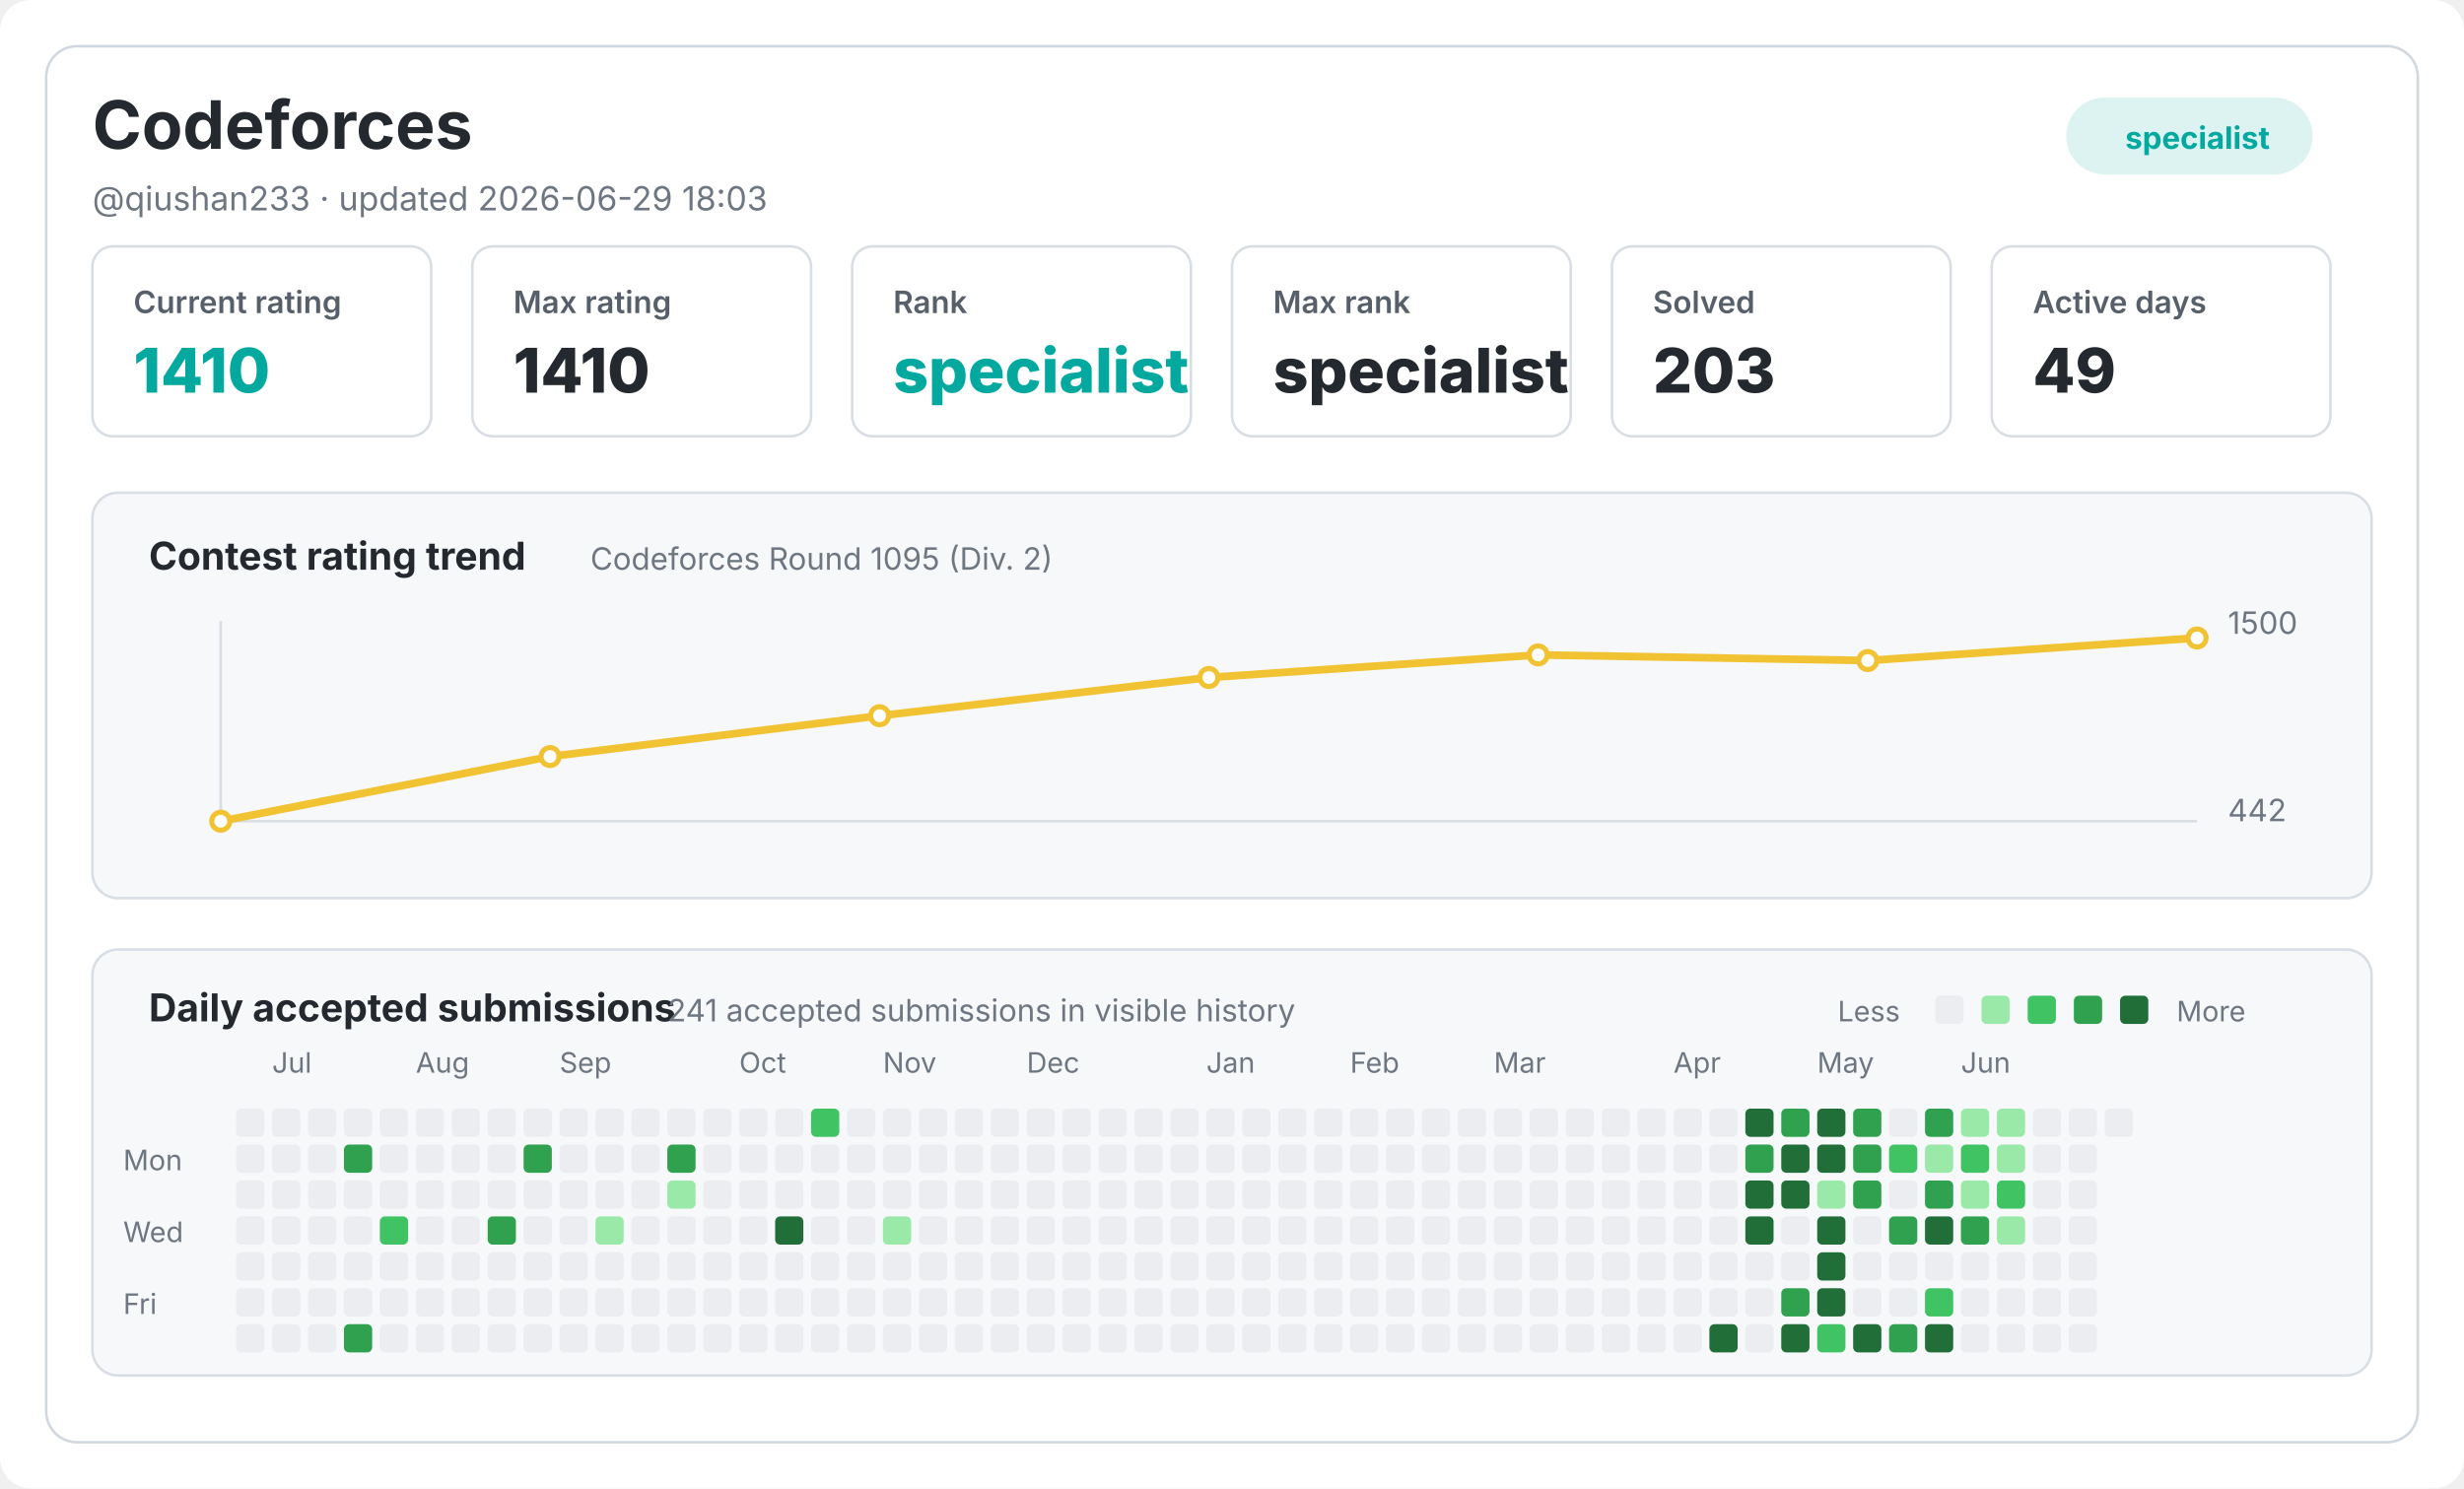
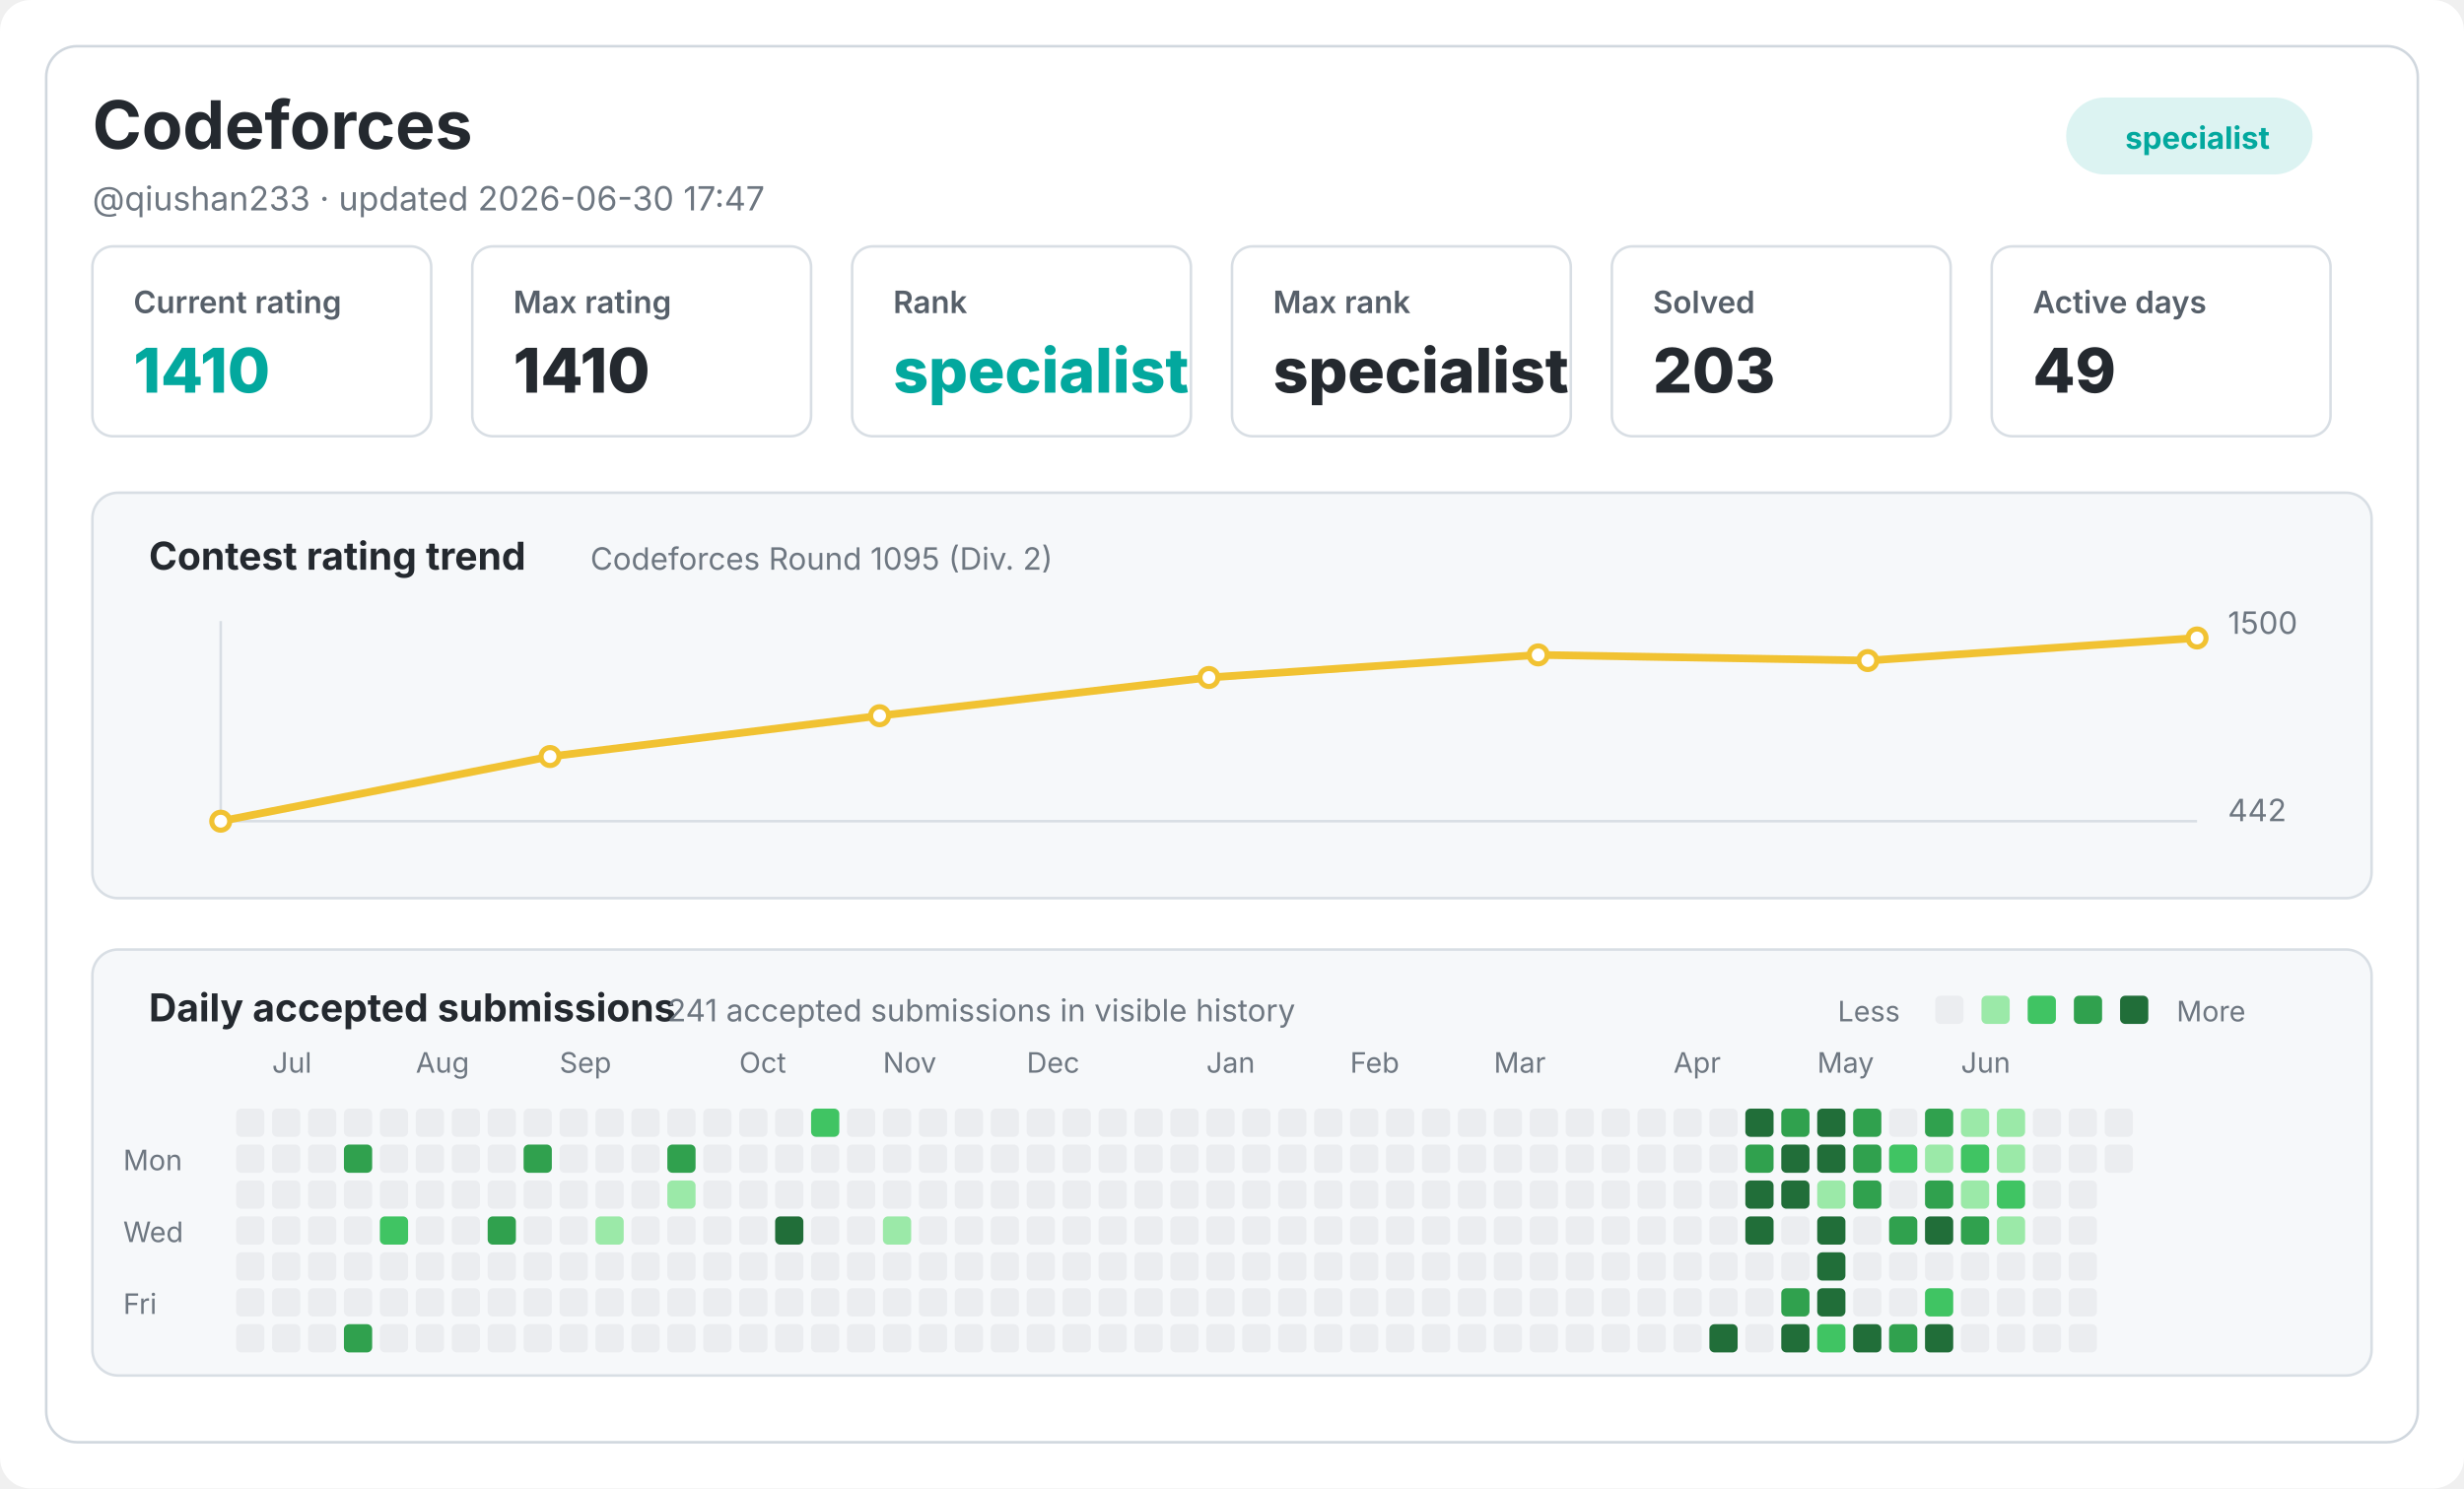
<svg xmlns="http://www.w3.org/2000/svg" width="960" height="580" viewBox="0 0 960 580" role="img" aria-label="Codeforces statistics for qiushan233">
  <style>
  .bg { fill: #ffffff; }
  .shell { fill: #ffffff; stroke: #d0d7de; }
  .soft { fill: #f6f8fa; stroke: #d8dee4; }
  .metric-card { fill: #ffffff; stroke: #d8dee4; }
  .title { font: 700 26px -apple-system,BlinkMacSystemFont,"Segoe UI",sans-serif; fill: #24292f; }
  .subtitle { font: 13px -apple-system,BlinkMacSystemFont,"Segoe UI",sans-serif; fill: #6e7781; }
  .section-title { font: 700 15px -apple-system,BlinkMacSystemFont,"Segoe UI",sans-serif; fill: #24292f; }
  .metric-label { font: 600 12px -apple-system,BlinkMacSystemFont,"Segoe UI",sans-serif; fill: #57606a; }
  .metric-value { font: 800 24px -apple-system,BlinkMacSystemFont,"Segoe UI",sans-serif; fill: #24292f; }
  .muted { font: 12px -apple-system,BlinkMacSystemFont,"Segoe UI",sans-serif; fill: #6e7781; }
  .small { font-size: 11px; }
  .rank { fill: #03a89e; }
  .grid { stroke: #d8dee4; stroke-width: 1; }
  .badge-bg { fill: #03a89e; opacity: 0.14; }
  .badge-text { font: 700 12px -apple-system,BlinkMacSystemFont,"Segoe UI",sans-serif; fill: #03a89e; }
  .heat-cell { cursor: default; transition: stroke 0.12s ease, stroke-width 0.12s ease; }
  .heat-cell:hover { stroke: #0969da; stroke-width: 1.5; }
</style>
  <rect class="bg" width="960" height="580" rx="12" />
  <rect class="shell" x="18" y="18" width="924" height="544" rx="12" />
  <text x="36" y="58" class="title">Codeforces</text>
-   <text x="36" y="82" class="subtitle">@qiushan233 · updated 2026-06-29 18:03</text>
+   <text x="36" y="82" class="subtitle">@qiushan233 · updated 2026-06-30 17:47</text>
  <rect x="805" y="38" width="96" height="30" rx="15" class="badge-bg" />
  <text x="828" y="58" class="badge-text">specialist</text>
  <rect x="36" y="96" width="132" height="74" rx="8" class="metric-card" />
  <text x="52" y="122" class="metric-label">Current rating</text>
  <text x="52" y="153" class="metric-value rank">1410</text>
  <rect x="184" y="96" width="132" height="74" rx="8" class="metric-card" />
  <text x="200" y="122" class="metric-label">Max rating</text>
  <text x="200" y="153" class="metric-value">1410</text>
  <rect x="332" y="96" width="132" height="74" rx="8" class="metric-card" />
  <text x="348" y="122" class="metric-label">Rank</text>
  <text x="348" y="153" class="metric-value rank">specialist</text>
  <rect x="480" y="96" width="132" height="74" rx="8" class="metric-card" />
  <text x="496" y="122" class="metric-label">Max rank</text>
  <text x="496" y="153" class="metric-value">specialist</text>
  <rect x="628" y="96" width="132" height="74" rx="8" class="metric-card" />
  <text x="644" y="122" class="metric-label">Solved</text>
  <text x="644" y="153" class="metric-value">203</text>
  <rect x="776" y="96" width="132" height="74" rx="8" class="metric-card" />
  <text x="792" y="122" class="metric-label">Active days</text>
  <text x="792" y="153" class="metric-value">49</text>
  <rect class="soft" x="36" y="192" width="888" height="158" rx="10" />
  <text x="58" y="222" class="section-title">Contest rating trend</text>
  <text x="230" y="222" class="muted">Codeforces Round 1095 (Div. 2)</text>
  <line x1="86" y1="320" x2="856" y2="320" class="grid" />
  <line x1="86" y1="242" x2="86" y2="320" class="grid" />
  <text x="868" y="247" class="muted">1500</text>
  <text x="868" y="320" class="muted">442</text>
  <polyline points="86.0,320.0 214.3,294.8 342.7,278.9 471.0,264.0 599.3,255.2 727.7,257.4 856.0,248.6" fill="none" stroke="#f1c232" stroke-width="3" stroke-linecap="round" stroke-linejoin="round" />
  <circle cx="86.0" cy="320.0" r="3.5" fill="#fff" stroke="#f1c232" stroke-width="2" />
  <circle cx="214.3" cy="294.8" r="3.5" fill="#fff" stroke="#f1c232" stroke-width="2" />
  <circle cx="342.7" cy="278.9" r="3.5" fill="#fff" stroke="#f1c232" stroke-width="2" />
  <circle cx="471.0" cy="264.0" r="3.5" fill="#fff" stroke="#f1c232" stroke-width="2" />
  <circle cx="599.3" cy="255.2" r="3.5" fill="#fff" stroke="#f1c232" stroke-width="2" />
  <circle cx="727.7" cy="257.4" r="3.5" fill="#fff" stroke="#f1c232" stroke-width="2" />
  <circle cx="856.0" cy="248.6" r="3.5" fill="#fff" stroke="#f1c232" stroke-width="2" />
  <rect class="soft" x="36" y="370" width="888" height="166" rx="10" />
  <text x="58" y="398" class="section-title">Daily accepted submissions</text>
  <text x="260" y="398" class="muted">241 accepted submissions in visible history</text>
  <text x="106" y="418" class="muted small">Jul</text>
  <text x="162" y="418" class="muted small">Aug</text>
  <text x="218" y="418" class="muted small">Sep</text>
  <text x="288" y="418" class="muted small">Oct</text>
  <text x="344" y="418" class="muted small">Nov</text>
  <text x="400" y="418" class="muted small">Dec</text>
  <text x="470" y="418" class="muted small">Jan</text>
  <text x="526" y="418" class="muted small">Feb</text>
  <text x="582" y="418" class="muted small">Mar</text>
  <text x="652" y="418" class="muted small">Apr</text>
  <text x="708" y="418" class="muted small">May</text>
  <text x="764" y="418" class="muted small">Jun</text>
  <text x="48" y="456" class="muted small">Mon</text>
  <text x="48" y="484" class="muted small">Wed</text>
  <text x="48" y="512" class="muted small">Fri</text>
  <rect class="heat-cell" x="92" y="432" width="11" height="11" rx="2" fill="#ebedf0" />
  <rect class="heat-cell" x="92" y="446" width="11" height="11" rx="2" fill="#ebedf0" />
  <rect class="heat-cell" x="92" y="460" width="11" height="11" rx="2" fill="#ebedf0" />
  <rect class="heat-cell" x="92" y="474" width="11" height="11" rx="2" fill="#ebedf0" />
  <rect class="heat-cell" x="92" y="488" width="11" height="11" rx="2" fill="#ebedf0" />
  <rect class="heat-cell" x="92" y="502" width="11" height="11" rx="2" fill="#ebedf0" />
  <rect class="heat-cell" x="92" y="516" width="11" height="11" rx="2" fill="#ebedf0" />
  <rect class="heat-cell" x="106" y="432" width="11" height="11" rx="2" fill="#ebedf0" />
  <rect class="heat-cell" x="106" y="446" width="11" height="11" rx="2" fill="#ebedf0" />
  <rect class="heat-cell" x="106" y="460" width="11" height="11" rx="2" fill="#ebedf0" />
  <rect class="heat-cell" x="106" y="474" width="11" height="11" rx="2" fill="#ebedf0" />
  <rect class="heat-cell" x="106" y="488" width="11" height="11" rx="2" fill="#ebedf0" />
  <rect class="heat-cell" x="106" y="502" width="11" height="11" rx="2" fill="#ebedf0" />
  <rect class="heat-cell" x="106" y="516" width="11" height="11" rx="2" fill="#ebedf0" />
  <rect class="heat-cell" x="120" y="432" width="11" height="11" rx="2" fill="#ebedf0" />
  <rect class="heat-cell" x="120" y="446" width="11" height="11" rx="2" fill="#ebedf0" />
  <rect class="heat-cell" x="120" y="460" width="11" height="11" rx="2" fill="#ebedf0" />
  <rect class="heat-cell" x="120" y="474" width="11" height="11" rx="2" fill="#ebedf0" />
  <rect class="heat-cell" x="120" y="488" width="11" height="11" rx="2" fill="#ebedf0" />
  <rect class="heat-cell" x="120" y="502" width="11" height="11" rx="2" fill="#ebedf0" />
  <rect class="heat-cell" x="120" y="516" width="11" height="11" rx="2" fill="#ebedf0" />
  <rect class="heat-cell" x="134" y="432" width="11" height="11" rx="2" fill="#ebedf0" />
  <rect class="heat-cell" x="134" y="446" width="11" height="11" rx="2" fill="#30a14e" />
  <rect class="heat-cell" x="134" y="460" width="11" height="11" rx="2" fill="#ebedf0" />
  <rect class="heat-cell" x="134" y="474" width="11" height="11" rx="2" fill="#ebedf0" />
  <rect class="heat-cell" x="134" y="488" width="11" height="11" rx="2" fill="#ebedf0" />
  <rect class="heat-cell" x="134" y="502" width="11" height="11" rx="2" fill="#ebedf0" />
  <rect class="heat-cell" x="134" y="516" width="11" height="11" rx="2" fill="#30a14e" />
  <rect class="heat-cell" x="148" y="432" width="11" height="11" rx="2" fill="#ebedf0" />
  <rect class="heat-cell" x="148" y="446" width="11" height="11" rx="2" fill="#ebedf0" />
  <rect class="heat-cell" x="148" y="460" width="11" height="11" rx="2" fill="#ebedf0" />
  <rect class="heat-cell" x="148" y="474" width="11" height="11" rx="2" fill="#40c463" />
  <rect class="heat-cell" x="148" y="488" width="11" height="11" rx="2" fill="#ebedf0" />
  <rect class="heat-cell" x="148" y="502" width="11" height="11" rx="2" fill="#ebedf0" />
  <rect class="heat-cell" x="148" y="516" width="11" height="11" rx="2" fill="#ebedf0" />
  <rect class="heat-cell" x="162" y="432" width="11" height="11" rx="2" fill="#ebedf0" />
  <rect class="heat-cell" x="162" y="446" width="11" height="11" rx="2" fill="#ebedf0" />
  <rect class="heat-cell" x="162" y="460" width="11" height="11" rx="2" fill="#ebedf0" />
  <rect class="heat-cell" x="162" y="474" width="11" height="11" rx="2" fill="#ebedf0" />
  <rect class="heat-cell" x="162" y="488" width="11" height="11" rx="2" fill="#ebedf0" />
  <rect class="heat-cell" x="162" y="502" width="11" height="11" rx="2" fill="#ebedf0" />
  <rect class="heat-cell" x="162" y="516" width="11" height="11" rx="2" fill="#ebedf0" />
  <rect class="heat-cell" x="176" y="432" width="11" height="11" rx="2" fill="#ebedf0" />
  <rect class="heat-cell" x="176" y="446" width="11" height="11" rx="2" fill="#ebedf0" />
  <rect class="heat-cell" x="176" y="460" width="11" height="11" rx="2" fill="#ebedf0" />
  <rect class="heat-cell" x="176" y="474" width="11" height="11" rx="2" fill="#ebedf0" />
  <rect class="heat-cell" x="176" y="488" width="11" height="11" rx="2" fill="#ebedf0" />
  <rect class="heat-cell" x="176" y="502" width="11" height="11" rx="2" fill="#ebedf0" />
  <rect class="heat-cell" x="176" y="516" width="11" height="11" rx="2" fill="#ebedf0" />
  <rect class="heat-cell" x="190" y="432" width="11" height="11" rx="2" fill="#ebedf0" />
  <rect class="heat-cell" x="190" y="446" width="11" height="11" rx="2" fill="#ebedf0" />
  <rect class="heat-cell" x="190" y="460" width="11" height="11" rx="2" fill="#ebedf0" />
  <rect class="heat-cell" x="190" y="474" width="11" height="11" rx="2" fill="#30a14e" />
  <rect class="heat-cell" x="190" y="488" width="11" height="11" rx="2" fill="#ebedf0" />
  <rect class="heat-cell" x="190" y="502" width="11" height="11" rx="2" fill="#ebedf0" />
  <rect class="heat-cell" x="190" y="516" width="11" height="11" rx="2" fill="#ebedf0" />
  <rect class="heat-cell" x="204" y="432" width="11" height="11" rx="2" fill="#ebedf0" />
  <rect class="heat-cell" x="204" y="446" width="11" height="11" rx="2" fill="#30a14e" />
  <rect class="heat-cell" x="204" y="460" width="11" height="11" rx="2" fill="#ebedf0" />
  <rect class="heat-cell" x="204" y="474" width="11" height="11" rx="2" fill="#ebedf0" />
  <rect class="heat-cell" x="204" y="488" width="11" height="11" rx="2" fill="#ebedf0" />
  <rect class="heat-cell" x="204" y="502" width="11" height="11" rx="2" fill="#ebedf0" />
  <rect class="heat-cell" x="204" y="516" width="11" height="11" rx="2" fill="#ebedf0" />
  <rect class="heat-cell" x="218" y="432" width="11" height="11" rx="2" fill="#ebedf0" />
  <rect class="heat-cell" x="218" y="446" width="11" height="11" rx="2" fill="#ebedf0" />
  <rect class="heat-cell" x="218" y="460" width="11" height="11" rx="2" fill="#ebedf0" />
  <rect class="heat-cell" x="218" y="474" width="11" height="11" rx="2" fill="#ebedf0" />
  <rect class="heat-cell" x="218" y="488" width="11" height="11" rx="2" fill="#ebedf0" />
  <rect class="heat-cell" x="218" y="502" width="11" height="11" rx="2" fill="#ebedf0" />
  <rect class="heat-cell" x="218" y="516" width="11" height="11" rx="2" fill="#ebedf0" />
  <rect class="heat-cell" x="232" y="432" width="11" height="11" rx="2" fill="#ebedf0" />
  <rect class="heat-cell" x="232" y="446" width="11" height="11" rx="2" fill="#ebedf0" />
  <rect class="heat-cell" x="232" y="460" width="11" height="11" rx="2" fill="#ebedf0" />
  <rect class="heat-cell" x="232" y="474" width="11" height="11" rx="2" fill="#9be9a8" />
  <rect class="heat-cell" x="232" y="488" width="11" height="11" rx="2" fill="#ebedf0" />
  <rect class="heat-cell" x="232" y="502" width="11" height="11" rx="2" fill="#ebedf0" />
  <rect class="heat-cell" x="232" y="516" width="11" height="11" rx="2" fill="#ebedf0" />
  <rect class="heat-cell" x="246" y="432" width="11" height="11" rx="2" fill="#ebedf0" />
  <rect class="heat-cell" x="246" y="446" width="11" height="11" rx="2" fill="#ebedf0" />
  <rect class="heat-cell" x="246" y="460" width="11" height="11" rx="2" fill="#ebedf0" />
  <rect class="heat-cell" x="246" y="474" width="11" height="11" rx="2" fill="#ebedf0" />
  <rect class="heat-cell" x="246" y="488" width="11" height="11" rx="2" fill="#ebedf0" />
  <rect class="heat-cell" x="246" y="502" width="11" height="11" rx="2" fill="#ebedf0" />
  <rect class="heat-cell" x="246" y="516" width="11" height="11" rx="2" fill="#ebedf0" />
  <rect class="heat-cell" x="260" y="432" width="11" height="11" rx="2" fill="#ebedf0" />
  <rect class="heat-cell" x="260" y="446" width="11" height="11" rx="2" fill="#30a14e" />
  <rect class="heat-cell" x="260" y="460" width="11" height="11" rx="2" fill="#9be9a8" />
  <rect class="heat-cell" x="260" y="474" width="11" height="11" rx="2" fill="#ebedf0" />
  <rect class="heat-cell" x="260" y="488" width="11" height="11" rx="2" fill="#ebedf0" />
  <rect class="heat-cell" x="260" y="502" width="11" height="11" rx="2" fill="#ebedf0" />
  <rect class="heat-cell" x="260" y="516" width="11" height="11" rx="2" fill="#ebedf0" />
  <rect class="heat-cell" x="274" y="432" width="11" height="11" rx="2" fill="#ebedf0" />
  <rect class="heat-cell" x="274" y="446" width="11" height="11" rx="2" fill="#ebedf0" />
  <rect class="heat-cell" x="274" y="460" width="11" height="11" rx="2" fill="#ebedf0" />
  <rect class="heat-cell" x="274" y="474" width="11" height="11" rx="2" fill="#ebedf0" />
  <rect class="heat-cell" x="274" y="488" width="11" height="11" rx="2" fill="#ebedf0" />
  <rect class="heat-cell" x="274" y="502" width="11" height="11" rx="2" fill="#ebedf0" />
  <rect class="heat-cell" x="274" y="516" width="11" height="11" rx="2" fill="#ebedf0" />
  <rect class="heat-cell" x="288" y="432" width="11" height="11" rx="2" fill="#ebedf0" />
  <rect class="heat-cell" x="288" y="446" width="11" height="11" rx="2" fill="#ebedf0" />
  <rect class="heat-cell" x="288" y="460" width="11" height="11" rx="2" fill="#ebedf0" />
  <rect class="heat-cell" x="288" y="474" width="11" height="11" rx="2" fill="#ebedf0" />
  <rect class="heat-cell" x="288" y="488" width="11" height="11" rx="2" fill="#ebedf0" />
  <rect class="heat-cell" x="288" y="502" width="11" height="11" rx="2" fill="#ebedf0" />
  <rect class="heat-cell" x="288" y="516" width="11" height="11" rx="2" fill="#ebedf0" />
  <rect class="heat-cell" x="302" y="432" width="11" height="11" rx="2" fill="#ebedf0" />
  <rect class="heat-cell" x="302" y="446" width="11" height="11" rx="2" fill="#ebedf0" />
  <rect class="heat-cell" x="302" y="460" width="11" height="11" rx="2" fill="#ebedf0" />
  <rect class="heat-cell" x="302" y="474" width="11" height="11" rx="2" fill="#216e39" />
  <rect class="heat-cell" x="302" y="488" width="11" height="11" rx="2" fill="#ebedf0" />
  <rect class="heat-cell" x="302" y="502" width="11" height="11" rx="2" fill="#ebedf0" />
  <rect class="heat-cell" x="302" y="516" width="11" height="11" rx="2" fill="#ebedf0" />
  <rect class="heat-cell" x="316" y="432" width="11" height="11" rx="2" fill="#40c463" />
  <rect class="heat-cell" x="316" y="446" width="11" height="11" rx="2" fill="#ebedf0" />
  <rect class="heat-cell" x="316" y="460" width="11" height="11" rx="2" fill="#ebedf0" />
  <rect class="heat-cell" x="316" y="474" width="11" height="11" rx="2" fill="#ebedf0" />
  <rect class="heat-cell" x="316" y="488" width="11" height="11" rx="2" fill="#ebedf0" />
  <rect class="heat-cell" x="316" y="502" width="11" height="11" rx="2" fill="#ebedf0" />
  <rect class="heat-cell" x="316" y="516" width="11" height="11" rx="2" fill="#ebedf0" />
  <rect class="heat-cell" x="330" y="432" width="11" height="11" rx="2" fill="#ebedf0" />
  <rect class="heat-cell" x="330" y="446" width="11" height="11" rx="2" fill="#ebedf0" />
  <rect class="heat-cell" x="330" y="460" width="11" height="11" rx="2" fill="#ebedf0" />
  <rect class="heat-cell" x="330" y="474" width="11" height="11" rx="2" fill="#ebedf0" />
  <rect class="heat-cell" x="330" y="488" width="11" height="11" rx="2" fill="#ebedf0" />
  <rect class="heat-cell" x="330" y="502" width="11" height="11" rx="2" fill="#ebedf0" />
  <rect class="heat-cell" x="330" y="516" width="11" height="11" rx="2" fill="#ebedf0" />
  <rect class="heat-cell" x="344" y="432" width="11" height="11" rx="2" fill="#ebedf0" />
  <rect class="heat-cell" x="344" y="446" width="11" height="11" rx="2" fill="#ebedf0" />
  <rect class="heat-cell" x="344" y="460" width="11" height="11" rx="2" fill="#ebedf0" />
  <rect class="heat-cell" x="344" y="474" width="11" height="11" rx="2" fill="#9be9a8" />
  <rect class="heat-cell" x="344" y="488" width="11" height="11" rx="2" fill="#ebedf0" />
  <rect class="heat-cell" x="344" y="502" width="11" height="11" rx="2" fill="#ebedf0" />
  <rect class="heat-cell" x="344" y="516" width="11" height="11" rx="2" fill="#ebedf0" />
  <rect class="heat-cell" x="358" y="432" width="11" height="11" rx="2" fill="#ebedf0" />
  <rect class="heat-cell" x="358" y="446" width="11" height="11" rx="2" fill="#ebedf0" />
  <rect class="heat-cell" x="358" y="460" width="11" height="11" rx="2" fill="#ebedf0" />
  <rect class="heat-cell" x="358" y="474" width="11" height="11" rx="2" fill="#ebedf0" />
  <rect class="heat-cell" x="358" y="488" width="11" height="11" rx="2" fill="#ebedf0" />
  <rect class="heat-cell" x="358" y="502" width="11" height="11" rx="2" fill="#ebedf0" />
  <rect class="heat-cell" x="358" y="516" width="11" height="11" rx="2" fill="#ebedf0" />
  <rect class="heat-cell" x="372" y="432" width="11" height="11" rx="2" fill="#ebedf0" />
  <rect class="heat-cell" x="372" y="446" width="11" height="11" rx="2" fill="#ebedf0" />
  <rect class="heat-cell" x="372" y="460" width="11" height="11" rx="2" fill="#ebedf0" />
  <rect class="heat-cell" x="372" y="474" width="11" height="11" rx="2" fill="#ebedf0" />
  <rect class="heat-cell" x="372" y="488" width="11" height="11" rx="2" fill="#ebedf0" />
  <rect class="heat-cell" x="372" y="502" width="11" height="11" rx="2" fill="#ebedf0" />
  <rect class="heat-cell" x="372" y="516" width="11" height="11" rx="2" fill="#ebedf0" />
  <rect class="heat-cell" x="386" y="432" width="11" height="11" rx="2" fill="#ebedf0" />
  <rect class="heat-cell" x="386" y="446" width="11" height="11" rx="2" fill="#ebedf0" />
  <rect class="heat-cell" x="386" y="460" width="11" height="11" rx="2" fill="#ebedf0" />
  <rect class="heat-cell" x="386" y="474" width="11" height="11" rx="2" fill="#ebedf0" />
  <rect class="heat-cell" x="386" y="488" width="11" height="11" rx="2" fill="#ebedf0" />
  <rect class="heat-cell" x="386" y="502" width="11" height="11" rx="2" fill="#ebedf0" />
  <rect class="heat-cell" x="386" y="516" width="11" height="11" rx="2" fill="#ebedf0" />
  <rect class="heat-cell" x="400" y="432" width="11" height="11" rx="2" fill="#ebedf0" />
  <rect class="heat-cell" x="400" y="446" width="11" height="11" rx="2" fill="#ebedf0" />
  <rect class="heat-cell" x="400" y="460" width="11" height="11" rx="2" fill="#ebedf0" />
  <rect class="heat-cell" x="400" y="474" width="11" height="11" rx="2" fill="#ebedf0" />
  <rect class="heat-cell" x="400" y="488" width="11" height="11" rx="2" fill="#ebedf0" />
  <rect class="heat-cell" x="400" y="502" width="11" height="11" rx="2" fill="#ebedf0" />
  <rect class="heat-cell" x="400" y="516" width="11" height="11" rx="2" fill="#ebedf0" />
  <rect class="heat-cell" x="414" y="432" width="11" height="11" rx="2" fill="#ebedf0" />
  <rect class="heat-cell" x="414" y="446" width="11" height="11" rx="2" fill="#ebedf0" />
  <rect class="heat-cell" x="414" y="460" width="11" height="11" rx="2" fill="#ebedf0" />
  <rect class="heat-cell" x="414" y="474" width="11" height="11" rx="2" fill="#ebedf0" />
  <rect class="heat-cell" x="414" y="488" width="11" height="11" rx="2" fill="#ebedf0" />
  <rect class="heat-cell" x="414" y="502" width="11" height="11" rx="2" fill="#ebedf0" />
  <rect class="heat-cell" x="414" y="516" width="11" height="11" rx="2" fill="#ebedf0" />
  <rect class="heat-cell" x="428" y="432" width="11" height="11" rx="2" fill="#ebedf0" />
  <rect class="heat-cell" x="428" y="446" width="11" height="11" rx="2" fill="#ebedf0" />
  <rect class="heat-cell" x="428" y="460" width="11" height="11" rx="2" fill="#ebedf0" />
  <rect class="heat-cell" x="428" y="474" width="11" height="11" rx="2" fill="#ebedf0" />
  <rect class="heat-cell" x="428" y="488" width="11" height="11" rx="2" fill="#ebedf0" />
  <rect class="heat-cell" x="428" y="502" width="11" height="11" rx="2" fill="#ebedf0" />
  <rect class="heat-cell" x="428" y="516" width="11" height="11" rx="2" fill="#ebedf0" />
  <rect class="heat-cell" x="442" y="432" width="11" height="11" rx="2" fill="#ebedf0" />
  <rect class="heat-cell" x="442" y="446" width="11" height="11" rx="2" fill="#ebedf0" />
  <rect class="heat-cell" x="442" y="460" width="11" height="11" rx="2" fill="#ebedf0" />
  <rect class="heat-cell" x="442" y="474" width="11" height="11" rx="2" fill="#ebedf0" />
  <rect class="heat-cell" x="442" y="488" width="11" height="11" rx="2" fill="#ebedf0" />
  <rect class="heat-cell" x="442" y="502" width="11" height="11" rx="2" fill="#ebedf0" />
  <rect class="heat-cell" x="442" y="516" width="11" height="11" rx="2" fill="#ebedf0" />
  <rect class="heat-cell" x="456" y="432" width="11" height="11" rx="2" fill="#ebedf0" />
  <rect class="heat-cell" x="456" y="446" width="11" height="11" rx="2" fill="#ebedf0" />
  <rect class="heat-cell" x="456" y="460" width="11" height="11" rx="2" fill="#ebedf0" />
  <rect class="heat-cell" x="456" y="474" width="11" height="11" rx="2" fill="#ebedf0" />
  <rect class="heat-cell" x="456" y="488" width="11" height="11" rx="2" fill="#ebedf0" />
  <rect class="heat-cell" x="456" y="502" width="11" height="11" rx="2" fill="#ebedf0" />
  <rect class="heat-cell" x="456" y="516" width="11" height="11" rx="2" fill="#ebedf0" />
  <rect class="heat-cell" x="470" y="432" width="11" height="11" rx="2" fill="#ebedf0" />
  <rect class="heat-cell" x="470" y="446" width="11" height="11" rx="2" fill="#ebedf0" />
  <rect class="heat-cell" x="470" y="460" width="11" height="11" rx="2" fill="#ebedf0" />
  <rect class="heat-cell" x="470" y="474" width="11" height="11" rx="2" fill="#ebedf0" />
  <rect class="heat-cell" x="470" y="488" width="11" height="11" rx="2" fill="#ebedf0" />
  <rect class="heat-cell" x="470" y="502" width="11" height="11" rx="2" fill="#ebedf0" />
  <rect class="heat-cell" x="470" y="516" width="11" height="11" rx="2" fill="#ebedf0" />
  <rect class="heat-cell" x="484" y="432" width="11" height="11" rx="2" fill="#ebedf0" />
  <rect class="heat-cell" x="484" y="446" width="11" height="11" rx="2" fill="#ebedf0" />
  <rect class="heat-cell" x="484" y="460" width="11" height="11" rx="2" fill="#ebedf0" />
  <rect class="heat-cell" x="484" y="474" width="11" height="11" rx="2" fill="#ebedf0" />
  <rect class="heat-cell" x="484" y="488" width="11" height="11" rx="2" fill="#ebedf0" />
  <rect class="heat-cell" x="484" y="502" width="11" height="11" rx="2" fill="#ebedf0" />
  <rect class="heat-cell" x="484" y="516" width="11" height="11" rx="2" fill="#ebedf0" />
  <rect class="heat-cell" x="498" y="432" width="11" height="11" rx="2" fill="#ebedf0" />
  <rect class="heat-cell" x="498" y="446" width="11" height="11" rx="2" fill="#ebedf0" />
  <rect class="heat-cell" x="498" y="460" width="11" height="11" rx="2" fill="#ebedf0" />
  <rect class="heat-cell" x="498" y="474" width="11" height="11" rx="2" fill="#ebedf0" />
  <rect class="heat-cell" x="498" y="488" width="11" height="11" rx="2" fill="#ebedf0" />
  <rect class="heat-cell" x="498" y="502" width="11" height="11" rx="2" fill="#ebedf0" />
  <rect class="heat-cell" x="498" y="516" width="11" height="11" rx="2" fill="#ebedf0" />
  <rect class="heat-cell" x="512" y="432" width="11" height="11" rx="2" fill="#ebedf0" />
  <rect class="heat-cell" x="512" y="446" width="11" height="11" rx="2" fill="#ebedf0" />
  <rect class="heat-cell" x="512" y="460" width="11" height="11" rx="2" fill="#ebedf0" />
  <rect class="heat-cell" x="512" y="474" width="11" height="11" rx="2" fill="#ebedf0" />
  <rect class="heat-cell" x="512" y="488" width="11" height="11" rx="2" fill="#ebedf0" />
  <rect class="heat-cell" x="512" y="502" width="11" height="11" rx="2" fill="#ebedf0" />
  <rect class="heat-cell" x="512" y="516" width="11" height="11" rx="2" fill="#ebedf0" />
  <rect class="heat-cell" x="526" y="432" width="11" height="11" rx="2" fill="#ebedf0" />
  <rect class="heat-cell" x="526" y="446" width="11" height="11" rx="2" fill="#ebedf0" />
  <rect class="heat-cell" x="526" y="460" width="11" height="11" rx="2" fill="#ebedf0" />
  <rect class="heat-cell" x="526" y="474" width="11" height="11" rx="2" fill="#ebedf0" />
  <rect class="heat-cell" x="526" y="488" width="11" height="11" rx="2" fill="#ebedf0" />
  <rect class="heat-cell" x="526" y="502" width="11" height="11" rx="2" fill="#ebedf0" />
  <rect class="heat-cell" x="526" y="516" width="11" height="11" rx="2" fill="#ebedf0" />
  <rect class="heat-cell" x="540" y="432" width="11" height="11" rx="2" fill="#ebedf0" />
  <rect class="heat-cell" x="540" y="446" width="11" height="11" rx="2" fill="#ebedf0" />
  <rect class="heat-cell" x="540" y="460" width="11" height="11" rx="2" fill="#ebedf0" />
  <rect class="heat-cell" x="540" y="474" width="11" height="11" rx="2" fill="#ebedf0" />
  <rect class="heat-cell" x="540" y="488" width="11" height="11" rx="2" fill="#ebedf0" />
  <rect class="heat-cell" x="540" y="502" width="11" height="11" rx="2" fill="#ebedf0" />
  <rect class="heat-cell" x="540" y="516" width="11" height="11" rx="2" fill="#ebedf0" />
  <rect class="heat-cell" x="554" y="432" width="11" height="11" rx="2" fill="#ebedf0" />
  <rect class="heat-cell" x="554" y="446" width="11" height="11" rx="2" fill="#ebedf0" />
  <rect class="heat-cell" x="554" y="460" width="11" height="11" rx="2" fill="#ebedf0" />
  <rect class="heat-cell" x="554" y="474" width="11" height="11" rx="2" fill="#ebedf0" />
  <rect class="heat-cell" x="554" y="488" width="11" height="11" rx="2" fill="#ebedf0" />
  <rect class="heat-cell" x="554" y="502" width="11" height="11" rx="2" fill="#ebedf0" />
  <rect class="heat-cell" x="554" y="516" width="11" height="11" rx="2" fill="#ebedf0" />
  <rect class="heat-cell" x="568" y="432" width="11" height="11" rx="2" fill="#ebedf0" />
  <rect class="heat-cell" x="568" y="446" width="11" height="11" rx="2" fill="#ebedf0" />
  <rect class="heat-cell" x="568" y="460" width="11" height="11" rx="2" fill="#ebedf0" />
  <rect class="heat-cell" x="568" y="474" width="11" height="11" rx="2" fill="#ebedf0" />
  <rect class="heat-cell" x="568" y="488" width="11" height="11" rx="2" fill="#ebedf0" />
  <rect class="heat-cell" x="568" y="502" width="11" height="11" rx="2" fill="#ebedf0" />
  <rect class="heat-cell" x="568" y="516" width="11" height="11" rx="2" fill="#ebedf0" />
  <rect class="heat-cell" x="582" y="432" width="11" height="11" rx="2" fill="#ebedf0" />
  <rect class="heat-cell" x="582" y="446" width="11" height="11" rx="2" fill="#ebedf0" />
  <rect class="heat-cell" x="582" y="460" width="11" height="11" rx="2" fill="#ebedf0" />
  <rect class="heat-cell" x="582" y="474" width="11" height="11" rx="2" fill="#ebedf0" />
  <rect class="heat-cell" x="582" y="488" width="11" height="11" rx="2" fill="#ebedf0" />
  <rect class="heat-cell" x="582" y="502" width="11" height="11" rx="2" fill="#ebedf0" />
  <rect class="heat-cell" x="582" y="516" width="11" height="11" rx="2" fill="#ebedf0" />
  <rect class="heat-cell" x="596" y="432" width="11" height="11" rx="2" fill="#ebedf0" />
  <rect class="heat-cell" x="596" y="446" width="11" height="11" rx="2" fill="#ebedf0" />
  <rect class="heat-cell" x="596" y="460" width="11" height="11" rx="2" fill="#ebedf0" />
  <rect class="heat-cell" x="596" y="474" width="11" height="11" rx="2" fill="#ebedf0" />
  <rect class="heat-cell" x="596" y="488" width="11" height="11" rx="2" fill="#ebedf0" />
  <rect class="heat-cell" x="596" y="502" width="11" height="11" rx="2" fill="#ebedf0" />
  <rect class="heat-cell" x="596" y="516" width="11" height="11" rx="2" fill="#ebedf0" />
  <rect class="heat-cell" x="610" y="432" width="11" height="11" rx="2" fill="#ebedf0" />
  <rect class="heat-cell" x="610" y="446" width="11" height="11" rx="2" fill="#ebedf0" />
  <rect class="heat-cell" x="610" y="460" width="11" height="11" rx="2" fill="#ebedf0" />
  <rect class="heat-cell" x="610" y="474" width="11" height="11" rx="2" fill="#ebedf0" />
  <rect class="heat-cell" x="610" y="488" width="11" height="11" rx="2" fill="#ebedf0" />
  <rect class="heat-cell" x="610" y="502" width="11" height="11" rx="2" fill="#ebedf0" />
  <rect class="heat-cell" x="610" y="516" width="11" height="11" rx="2" fill="#ebedf0" />
  <rect class="heat-cell" x="624" y="432" width="11" height="11" rx="2" fill="#ebedf0" />
  <rect class="heat-cell" x="624" y="446" width="11" height="11" rx="2" fill="#ebedf0" />
  <rect class="heat-cell" x="624" y="460" width="11" height="11" rx="2" fill="#ebedf0" />
  <rect class="heat-cell" x="624" y="474" width="11" height="11" rx="2" fill="#ebedf0" />
  <rect class="heat-cell" x="624" y="488" width="11" height="11" rx="2" fill="#ebedf0" />
  <rect class="heat-cell" x="624" y="502" width="11" height="11" rx="2" fill="#ebedf0" />
  <rect class="heat-cell" x="624" y="516" width="11" height="11" rx="2" fill="#ebedf0" />
  <rect class="heat-cell" x="638" y="432" width="11" height="11" rx="2" fill="#ebedf0" />
  <rect class="heat-cell" x="638" y="446" width="11" height="11" rx="2" fill="#ebedf0" />
  <rect class="heat-cell" x="638" y="460" width="11" height="11" rx="2" fill="#ebedf0" />
  <rect class="heat-cell" x="638" y="474" width="11" height="11" rx="2" fill="#ebedf0" />
  <rect class="heat-cell" x="638" y="488" width="11" height="11" rx="2" fill="#ebedf0" />
  <rect class="heat-cell" x="638" y="502" width="11" height="11" rx="2" fill="#ebedf0" />
  <rect class="heat-cell" x="638" y="516" width="11" height="11" rx="2" fill="#ebedf0" />
  <rect class="heat-cell" x="652" y="432" width="11" height="11" rx="2" fill="#ebedf0" />
  <rect class="heat-cell" x="652" y="446" width="11" height="11" rx="2" fill="#ebedf0" />
  <rect class="heat-cell" x="652" y="460" width="11" height="11" rx="2" fill="#ebedf0" />
  <rect class="heat-cell" x="652" y="474" width="11" height="11" rx="2" fill="#ebedf0" />
  <rect class="heat-cell" x="652" y="488" width="11" height="11" rx="2" fill="#ebedf0" />
  <rect class="heat-cell" x="652" y="502" width="11" height="11" rx="2" fill="#ebedf0" />
  <rect class="heat-cell" x="652" y="516" width="11" height="11" rx="2" fill="#ebedf0" />
  <rect class="heat-cell" x="666" y="432" width="11" height="11" rx="2" fill="#ebedf0" />
  <rect class="heat-cell" x="666" y="446" width="11" height="11" rx="2" fill="#ebedf0" />
  <rect class="heat-cell" x="666" y="460" width="11" height="11" rx="2" fill="#ebedf0" />
  <rect class="heat-cell" x="666" y="474" width="11" height="11" rx="2" fill="#ebedf0" />
  <rect class="heat-cell" x="666" y="488" width="11" height="11" rx="2" fill="#ebedf0" />
  <rect class="heat-cell" x="666" y="502" width="11" height="11" rx="2" fill="#ebedf0" />
  <rect class="heat-cell" x="666" y="516" width="11" height="11" rx="2" fill="#216e39" />
  <rect class="heat-cell" x="680" y="432" width="11" height="11" rx="2" fill="#216e39" />
  <rect class="heat-cell" x="680" y="446" width="11" height="11" rx="2" fill="#30a14e" />
  <rect class="heat-cell" x="680" y="460" width="11" height="11" rx="2" fill="#216e39" />
  <rect class="heat-cell" x="680" y="474" width="11" height="11" rx="2" fill="#216e39" />
  <rect class="heat-cell" x="680" y="488" width="11" height="11" rx="2" fill="#ebedf0" />
  <rect class="heat-cell" x="680" y="502" width="11" height="11" rx="2" fill="#ebedf0" />
  <rect class="heat-cell" x="680" y="516" width="11" height="11" rx="2" fill="#ebedf0" />
  <rect class="heat-cell" x="694" y="432" width="11" height="11" rx="2" fill="#30a14e" />
  <rect class="heat-cell" x="694" y="446" width="11" height="11" rx="2" fill="#216e39" />
  <rect class="heat-cell" x="694" y="460" width="11" height="11" rx="2" fill="#216e39" />
  <rect class="heat-cell" x="694" y="474" width="11" height="11" rx="2" fill="#ebedf0" />
  <rect class="heat-cell" x="694" y="488" width="11" height="11" rx="2" fill="#ebedf0" />
  <rect class="heat-cell" x="694" y="502" width="11" height="11" rx="2" fill="#30a14e" />
  <rect class="heat-cell" x="694" y="516" width="11" height="11" rx="2" fill="#216e39" />
  <rect class="heat-cell" x="708" y="432" width="11" height="11" rx="2" fill="#216e39" />
  <rect class="heat-cell" x="708" y="446" width="11" height="11" rx="2" fill="#216e39" />
  <rect class="heat-cell" x="708" y="460" width="11" height="11" rx="2" fill="#9be9a8" />
  <rect class="heat-cell" x="708" y="474" width="11" height="11" rx="2" fill="#216e39" />
  <rect class="heat-cell" x="708" y="488" width="11" height="11" rx="2" fill="#216e39" />
  <rect class="heat-cell" x="708" y="502" width="11" height="11" rx="2" fill="#216e39" />
  <rect class="heat-cell" x="708" y="516" width="11" height="11" rx="2" fill="#40c463" />
  <rect class="heat-cell" x="722" y="432" width="11" height="11" rx="2" fill="#30a14e" />
  <rect class="heat-cell" x="722" y="446" width="11" height="11" rx="2" fill="#30a14e" />
  <rect class="heat-cell" x="722" y="460" width="11" height="11" rx="2" fill="#30a14e" />
  <rect class="heat-cell" x="722" y="474" width="11" height="11" rx="2" fill="#ebedf0" />
  <rect class="heat-cell" x="722" y="488" width="11" height="11" rx="2" fill="#ebedf0" />
  <rect class="heat-cell" x="722" y="502" width="11" height="11" rx="2" fill="#ebedf0" />
  <rect class="heat-cell" x="722" y="516" width="11" height="11" rx="2" fill="#216e39" />
  <rect class="heat-cell" x="736" y="432" width="11" height="11" rx="2" fill="#ebedf0" />
  <rect class="heat-cell" x="736" y="446" width="11" height="11" rx="2" fill="#40c463" />
  <rect class="heat-cell" x="736" y="460" width="11" height="11" rx="2" fill="#ebedf0" />
  <rect class="heat-cell" x="736" y="474" width="11" height="11" rx="2" fill="#30a14e" />
  <rect class="heat-cell" x="736" y="488" width="11" height="11" rx="2" fill="#ebedf0" />
  <rect class="heat-cell" x="736" y="502" width="11" height="11" rx="2" fill="#ebedf0" />
  <rect class="heat-cell" x="736" y="516" width="11" height="11" rx="2" fill="#30a14e" />
  <rect class="heat-cell" x="750" y="432" width="11" height="11" rx="2" fill="#30a14e" />
  <rect class="heat-cell" x="750" y="446" width="11" height="11" rx="2" fill="#9be9a8" />
  <rect class="heat-cell" x="750" y="460" width="11" height="11" rx="2" fill="#30a14e" />
  <rect class="heat-cell" x="750" y="474" width="11" height="11" rx="2" fill="#216e39" />
  <rect class="heat-cell" x="750" y="488" width="11" height="11" rx="2" fill="#ebedf0" />
  <rect class="heat-cell" x="750" y="502" width="11" height="11" rx="2" fill="#40c463" />
  <rect class="heat-cell" x="750" y="516" width="11" height="11" rx="2" fill="#216e39" />
  <rect class="heat-cell" x="764" y="432" width="11" height="11" rx="2" fill="#9be9a8" />
  <rect class="heat-cell" x="764" y="446" width="11" height="11" rx="2" fill="#40c463" />
  <rect class="heat-cell" x="764" y="460" width="11" height="11" rx="2" fill="#9be9a8" />
  <rect class="heat-cell" x="764" y="474" width="11" height="11" rx="2" fill="#30a14e" />
  <rect class="heat-cell" x="764" y="488" width="11" height="11" rx="2" fill="#ebedf0" />
  <rect class="heat-cell" x="764" y="502" width="11" height="11" rx="2" fill="#ebedf0" />
  <rect class="heat-cell" x="764" y="516" width="11" height="11" rx="2" fill="#ebedf0" />
  <rect class="heat-cell" x="778" y="432" width="11" height="11" rx="2" fill="#9be9a8" />
  <rect class="heat-cell" x="778" y="446" width="11" height="11" rx="2" fill="#9be9a8" />
  <rect class="heat-cell" x="778" y="460" width="11" height="11" rx="2" fill="#40c463" />
  <rect class="heat-cell" x="778" y="474" width="11" height="11" rx="2" fill="#9be9a8" />
  <rect class="heat-cell" x="778" y="488" width="11" height="11" rx="2" fill="#ebedf0" />
  <rect class="heat-cell" x="778" y="502" width="11" height="11" rx="2" fill="#ebedf0" />
  <rect class="heat-cell" x="778" y="516" width="11" height="11" rx="2" fill="#ebedf0" />
  <rect class="heat-cell" x="792" y="432" width="11" height="11" rx="2" fill="#ebedf0" />
  <rect class="heat-cell" x="792" y="446" width="11" height="11" rx="2" fill="#ebedf0" />
  <rect class="heat-cell" x="792" y="460" width="11" height="11" rx="2" fill="#ebedf0" />
  <rect class="heat-cell" x="792" y="474" width="11" height="11" rx="2" fill="#ebedf0" />
  <rect class="heat-cell" x="792" y="488" width="11" height="11" rx="2" fill="#ebedf0" />
  <rect class="heat-cell" x="792" y="502" width="11" height="11" rx="2" fill="#ebedf0" />
  <rect class="heat-cell" x="792" y="516" width="11" height="11" rx="2" fill="#ebedf0" />
  <rect class="heat-cell" x="806" y="432" width="11" height="11" rx="2" fill="#ebedf0" />
  <rect class="heat-cell" x="806" y="446" width="11" height="11" rx="2" fill="#ebedf0" />
  <rect class="heat-cell" x="806" y="460" width="11" height="11" rx="2" fill="#ebedf0" />
  <rect class="heat-cell" x="806" y="474" width="11" height="11" rx="2" fill="#ebedf0" />
  <rect class="heat-cell" x="806" y="488" width="11" height="11" rx="2" fill="#ebedf0" />
  <rect class="heat-cell" x="806" y="502" width="11" height="11" rx="2" fill="#ebedf0" />
  <rect class="heat-cell" x="806" y="516" width="11" height="11" rx="2" fill="#ebedf0" />
  <rect class="heat-cell" x="820" y="432" width="11" height="11" rx="2" fill="#ebedf0" />
+   <rect class="heat-cell" x="820" y="446" width="11" height="11" rx="2" fill="#ebedf0" />
  <text x="716" y="398" class="muted small">Less</text>
  <rect x="754" y="388" width="11" height="11" rx="2" fill="#ebedf0" />
  <rect x="772" y="388" width="11" height="11" rx="2" fill="#9be9a8" />
  <rect x="790" y="388" width="11" height="11" rx="2" fill="#40c463" />
  <rect x="808" y="388" width="11" height="11" rx="2" fill="#30a14e" />
  <rect x="826" y="388" width="11" height="11" rx="2" fill="#216e39" />
  <text x="848" y="398" class="muted small">More</text>
</svg>
